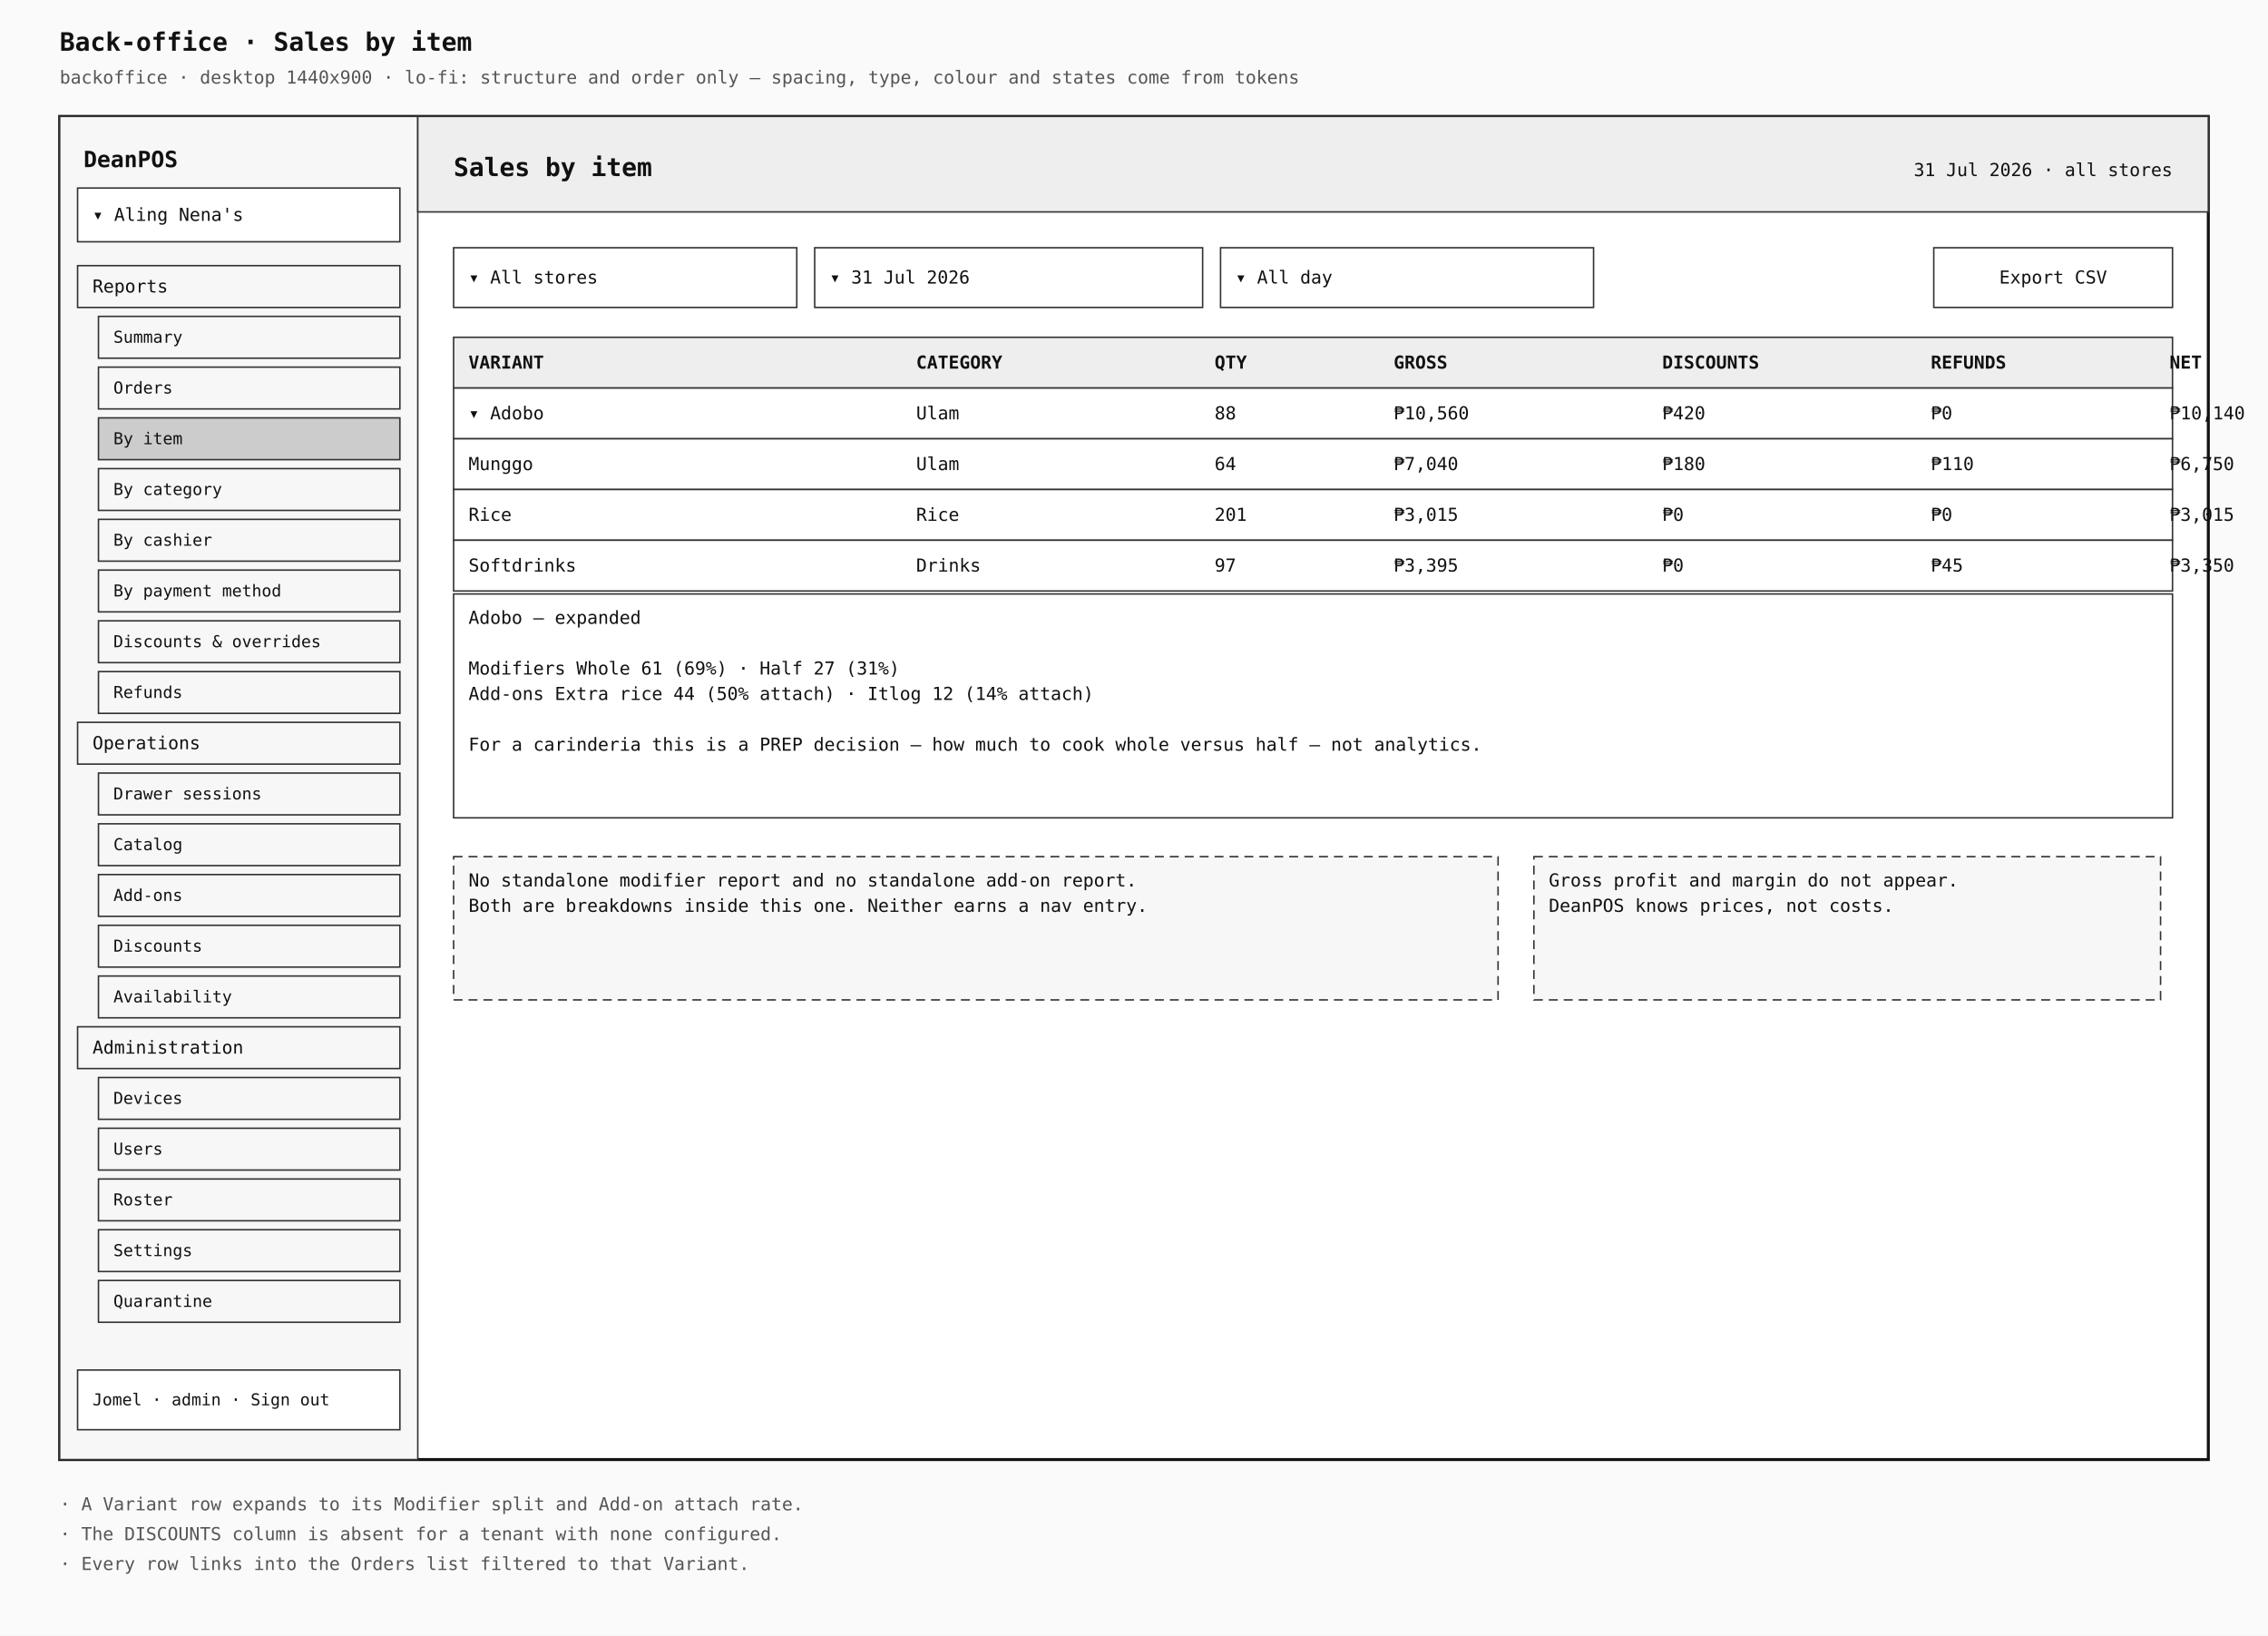
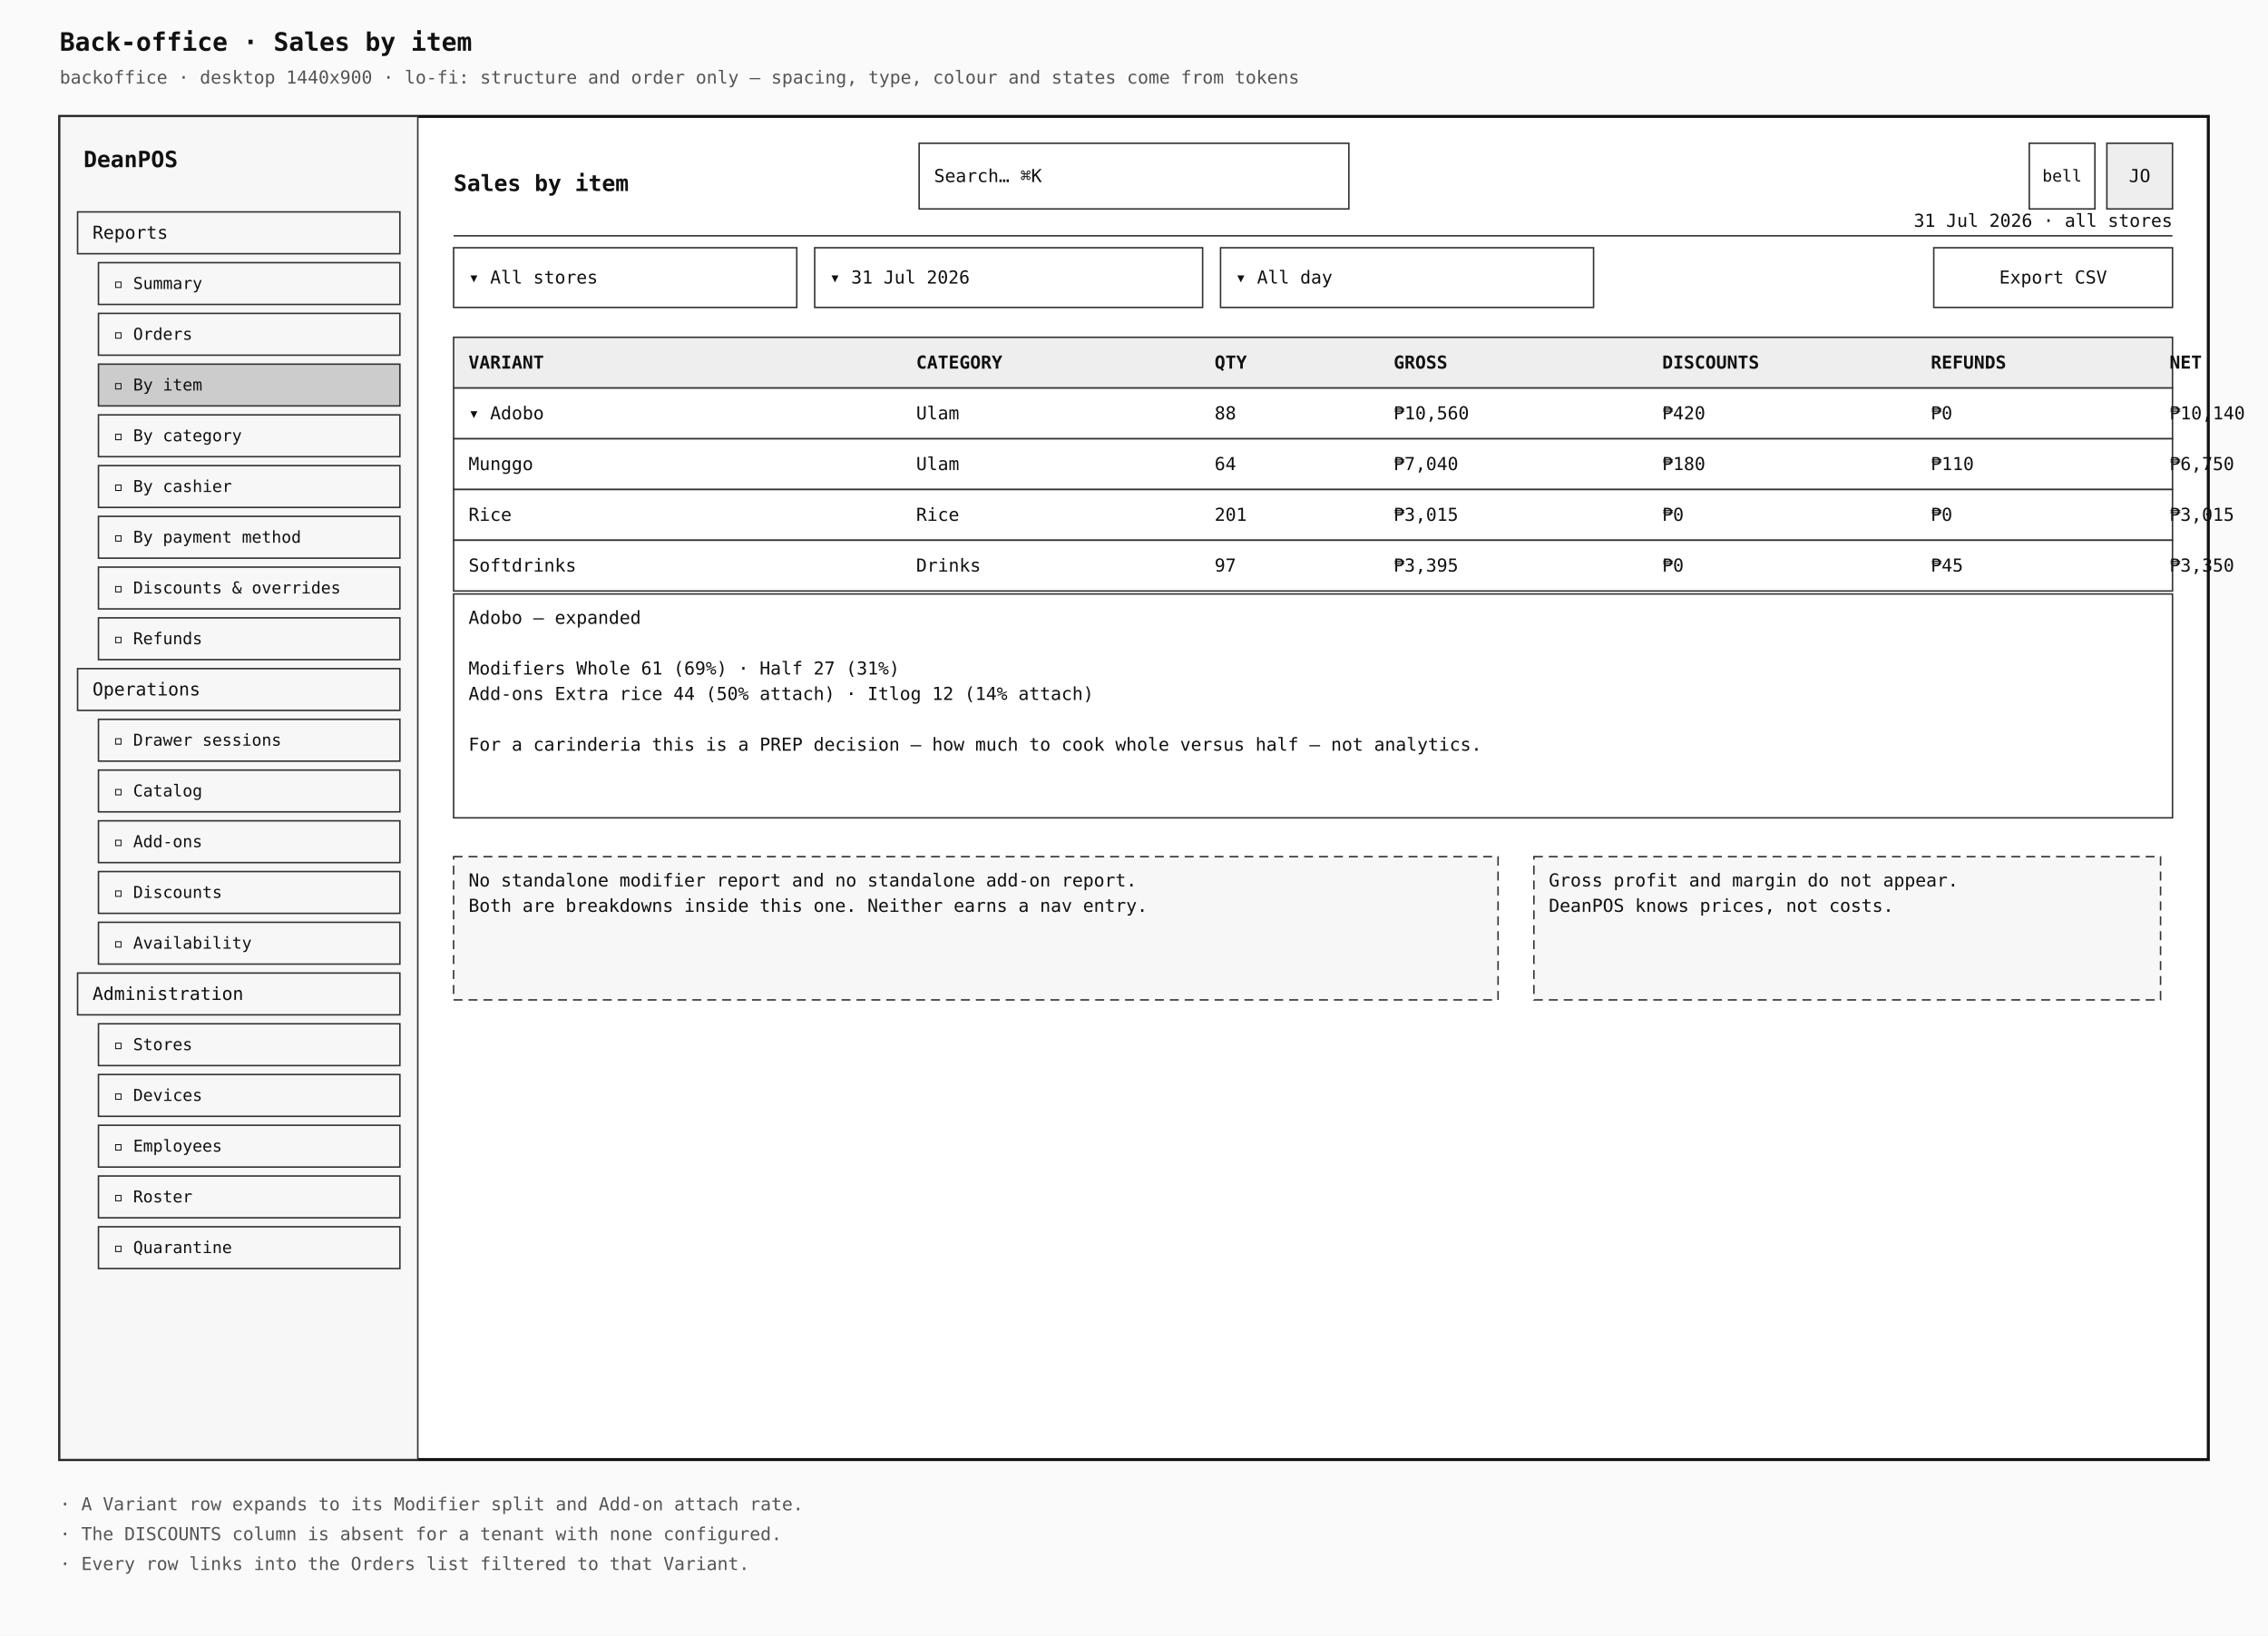
<svg xmlns="http://www.w3.org/2000/svg" width="1520" height="1096" viewBox="0 0 1520 1096" font-family="ui-monospace, SFMono-Regular, Menlo, monospace">
  <rect width="1520" height="1096" fill="#fafafa" />
  <text x="40" y="34" font-size="17" font-weight="bold" fill="#111">Back-office · Sales by item</text>
  <text x="40" y="56" font-size="12" fill="#555">backoffice · desktop 1440x900 · lo-fi: structure and order only — spacing, type, colour and states come from tokens</text>
  <g transform="translate(40,78)">
    <rect x="0" y="0" width="1440" height="900" fill="#ffffff" stroke="#111" stroke-width="2" />
    <rect x="0" y="0" width="240" height="900" rx="0" fill="#f7f7f7" stroke="#333" stroke-width="1" />
    <text x="16" y="34" font-size="15" text-anchor="start" font-weight="bold" fill="#111">DeanPOS</text>
-     <rect x="12" y="48" width="216" height="36" rx="0" fill="#ffffff" stroke="#333" stroke-width="1" />
-     <text x="22" y="70.0" font-size="12" fill="#111">▾  Aling Nena's</text>
-     <rect x="12" y="100" width="216" height="28" rx="0" fill="#f7f7f7" stroke="#333" stroke-width="1" />
-     <text x="22" y="118.0" font-size="12" fill="#111">Reports</text>
-     <rect x="26" y="134" width="202" height="28" rx="0" fill="#f7f7f7" stroke="#333" stroke-width="1" />
-     <text x="36" y="151.667" font-size="11" fill="#111">Summary</text>
-     <rect x="26" y="168" width="202" height="28" rx="0" fill="#f7f7f7" stroke="#333" stroke-width="1" />
-     <text x="36" y="185.667" font-size="11" fill="#111">Orders</text>
-     <rect x="26" y="202" width="202" height="28" rx="0" fill="#cccccc" stroke="#333" stroke-width="1" />
-     <text x="36" y="219.667" font-size="11" fill="#111">By item</text>
-     <rect x="26" y="236" width="202" height="28" rx="0" fill="#f7f7f7" stroke="#333" stroke-width="1" />
-     <text x="36" y="253.667" font-size="11" fill="#111">By category</text>
-     <rect x="26" y="270" width="202" height="28" rx="0" fill="#f7f7f7" stroke="#333" stroke-width="1" />
-     <text x="36" y="287.667" font-size="11" fill="#111">By cashier</text>
-     <rect x="26" y="304" width="202" height="28" rx="0" fill="#f7f7f7" stroke="#333" stroke-width="1" />
-     <text x="36" y="321.667" font-size="11" fill="#111">By payment method</text>
-     <rect x="26" y="338" width="202" height="28" rx="0" fill="#f7f7f7" stroke="#333" stroke-width="1" />
-     <text x="36" y="355.667" font-size="11" fill="#111">Discounts &amp; overrides</text>
-     <rect x="26" y="372" width="202" height="28" rx="0" fill="#f7f7f7" stroke="#333" stroke-width="1" />
-     <text x="36" y="389.667" font-size="11" fill="#111">Refunds</text>
-     <rect x="12" y="406" width="216" height="28" rx="0" fill="#f7f7f7" stroke="#333" stroke-width="1" />
-     <text x="22" y="424.0" font-size="12" fill="#111">Operations</text>
-     <rect x="26" y="440" width="202" height="28" rx="0" fill="#f7f7f7" stroke="#333" stroke-width="1" />
-     <text x="36" y="457.667" font-size="11" fill="#111">Drawer sessions</text>
-     <rect x="26" y="474" width="202" height="28" rx="0" fill="#f7f7f7" stroke="#333" stroke-width="1" />
-     <text x="36" y="491.667" font-size="11" fill="#111">Catalog</text>
-     <rect x="26" y="508" width="202" height="28" rx="0" fill="#f7f7f7" stroke="#333" stroke-width="1" />
-     <text x="36" y="525.667" font-size="11" fill="#111">Add-ons</text>
-     <rect x="26" y="542" width="202" height="28" rx="0" fill="#f7f7f7" stroke="#333" stroke-width="1" />
-     <text x="36" y="559.667" font-size="11" fill="#111">Discounts</text>
-     <rect x="26" y="576" width="202" height="28" rx="0" fill="#f7f7f7" stroke="#333" stroke-width="1" />
-     <text x="36" y="593.667" font-size="11" fill="#111">Availability</text>
-     <rect x="12" y="610" width="216" height="28" rx="0" fill="#f7f7f7" stroke="#333" stroke-width="1" />
-     <text x="22" y="628.0" font-size="12" fill="#111">Administration</text>
-     <rect x="26" y="644" width="202" height="28" rx="0" fill="#f7f7f7" stroke="#333" stroke-width="1" />
-     <text x="36" y="661.667" font-size="11" fill="#111">Devices</text>
-     <rect x="26" y="678" width="202" height="28" rx="0" fill="#f7f7f7" stroke="#333" stroke-width="1" />
-     <text x="36" y="695.667" font-size="11" fill="#111">Users</text>
-     <rect x="26" y="712" width="202" height="28" rx="0" fill="#f7f7f7" stroke="#333" stroke-width="1" />
-     <text x="36" y="729.667" font-size="11" fill="#111">Roster</text>
-     <rect x="26" y="746" width="202" height="28" rx="0" fill="#f7f7f7" stroke="#333" stroke-width="1" />
-     <text x="36" y="763.667" font-size="11" fill="#111">Settings</text>
-     <rect x="26" y="780" width="202" height="28" rx="0" fill="#f7f7f7" stroke="#333" stroke-width="1" />
-     <text x="36" y="797.667" font-size="11" fill="#111">Quarantine</text>
-     <rect x="12" y="840" width="216" height="40" rx="0" fill="#ffffff" stroke="#333" stroke-width="1" />
-     <text x="22" y="863.667" font-size="11" fill="#111">Jomel · admin  ·  Sign out</text>
-     <rect x="240" y="0" width="1200" height="64" rx="0" fill="#eeeeee" stroke="#333" stroke-width="1" />
-     <text x="264" y="40" font-size="17" text-anchor="start" font-weight="bold" fill="#111">Sales by item</text>
-     <text x="1416" y="40" font-size="12" text-anchor="end" font-weight="normal" fill="#111">31 Jul 2026 · all stores</text>
+     <rect x="12" y="64" width="216" height="28" rx="0" fill="#f7f7f7" stroke="#333" stroke-width="1" />
+     <text x="22" y="82.0" font-size="12" fill="#111">Reports</text>
+     <rect x="26" y="98" width="202" height="28" rx="0" fill="#f7f7f7" stroke="#333" stroke-width="1" />
+     <text x="36" y="115.667" font-size="11" fill="#111">▫  Summary</text>
+     <rect x="26" y="132" width="202" height="28" rx="0" fill="#f7f7f7" stroke="#333" stroke-width="1" />
+     <text x="36" y="149.667" font-size="11" fill="#111">▫  Orders</text>
+     <rect x="26" y="166" width="202" height="28" rx="0" fill="#cccccc" stroke="#333" stroke-width="1" />
+     <text x="36" y="183.667" font-size="11" fill="#111">▫  By item</text>
+     <rect x="26" y="200" width="202" height="28" rx="0" fill="#f7f7f7" stroke="#333" stroke-width="1" />
+     <text x="36" y="217.667" font-size="11" fill="#111">▫  By category</text>
+     <rect x="26" y="234" width="202" height="28" rx="0" fill="#f7f7f7" stroke="#333" stroke-width="1" />
+     <text x="36" y="251.667" font-size="11" fill="#111">▫  By cashier</text>
+     <rect x="26" y="268" width="202" height="28" rx="0" fill="#f7f7f7" stroke="#333" stroke-width="1" />
+     <text x="36" y="285.667" font-size="11" fill="#111">▫  By payment method</text>
+     <rect x="26" y="302" width="202" height="28" rx="0" fill="#f7f7f7" stroke="#333" stroke-width="1" />
+     <text x="36" y="319.667" font-size="11" fill="#111">▫  Discounts &amp; overrides</text>
+     <rect x="26" y="336" width="202" height="28" rx="0" fill="#f7f7f7" stroke="#333" stroke-width="1" />
+     <text x="36" y="353.667" font-size="11" fill="#111">▫  Refunds</text>
+     <rect x="12" y="370" width="216" height="28" rx="0" fill="#f7f7f7" stroke="#333" stroke-width="1" />
+     <text x="22" y="388.0" font-size="12" fill="#111">Operations</text>
+     <rect x="26" y="404" width="202" height="28" rx="0" fill="#f7f7f7" stroke="#333" stroke-width="1" />
+     <text x="36" y="421.667" font-size="11" fill="#111">▫  Drawer sessions</text>
+     <rect x="26" y="438" width="202" height="28" rx="0" fill="#f7f7f7" stroke="#333" stroke-width="1" />
+     <text x="36" y="455.667" font-size="11" fill="#111">▫  Catalog</text>
+     <rect x="26" y="472" width="202" height="28" rx="0" fill="#f7f7f7" stroke="#333" stroke-width="1" />
+     <text x="36" y="489.667" font-size="11" fill="#111">▫  Add-ons</text>
+     <rect x="26" y="506" width="202" height="28" rx="0" fill="#f7f7f7" stroke="#333" stroke-width="1" />
+     <text x="36" y="523.667" font-size="11" fill="#111">▫  Discounts</text>
+     <rect x="26" y="540" width="202" height="28" rx="0" fill="#f7f7f7" stroke="#333" stroke-width="1" />
+     <text x="36" y="557.667" font-size="11" fill="#111">▫  Availability</text>
+     <rect x="12" y="574" width="216" height="28" rx="0" fill="#f7f7f7" stroke="#333" stroke-width="1" />
+     <text x="22" y="592.0" font-size="12" fill="#111">Administration</text>
+     <rect x="26" y="608" width="202" height="28" rx="0" fill="#f7f7f7" stroke="#333" stroke-width="1" />
+     <text x="36" y="625.667" font-size="11" fill="#111">▫  Stores</text>
+     <rect x="26" y="642" width="202" height="28" rx="0" fill="#f7f7f7" stroke="#333" stroke-width="1" />
+     <text x="36" y="659.667" font-size="11" fill="#111">▫  Devices</text>
+     <rect x="26" y="676" width="202" height="28" rx="0" fill="#f7f7f7" stroke="#333" stroke-width="1" />
+     <text x="36" y="693.667" font-size="11" fill="#111">▫  Employees</text>
+     <rect x="26" y="710" width="202" height="28" rx="0" fill="#f7f7f7" stroke="#333" stroke-width="1" />
+     <text x="36" y="727.667" font-size="11" fill="#111">▫  Roster</text>
+     <rect x="26" y="744" width="202" height="28" rx="0" fill="#f7f7f7" stroke="#333" stroke-width="1" />
+     <text x="36" y="761.667" font-size="11" fill="#111">▫  Quarantine</text>
+     <text x="264" y="50" font-size="15" text-anchor="start" font-weight="bold" fill="#111">Sales by item</text>
+     <rect x="576.0" y="18" width="288" height="44" rx="0" fill="#ffffff" stroke="#333" stroke-width="1" />
+     <text x="586.0" y="44.0" font-size="12" fill="#111">Search…                          ⌘K</text>
+     <rect x="1320" y="18" width="44" height="44" rx="0" fill="#ffffff" stroke="#333" stroke-width="1" />
+     <text x="1342.0" y="43.667" font-size="11" text-anchor="middle" fill="#111">bell</text>
+     <rect x="1372" y="18" width="44" height="44" rx="0" fill="#eeeeee" stroke="#333" stroke-width="1" />
+     <text x="1394.0" y="44.0" font-size="12" text-anchor="middle" fill="#111">JO</text>
+     <line x1="264" y1="80" x2="1416" y2="80" stroke="#333" />
+     <text x="1416" y="74" font-size="12" text-anchor="end" font-weight="normal" fill="#111">31 Jul 2026 · all stores</text>
    <rect x="264" y="88" width="230" height="40" rx="0" fill="#ffffff" stroke="#333" stroke-width="1" />
    <text x="274" y="112.0" font-size="12" fill="#111">▾  All stores</text>
    <rect x="506" y="88" width="260" height="40" rx="0" fill="#ffffff" stroke="#333" stroke-width="1" />
    <text x="516" y="112.0" font-size="12" fill="#111">▾  31 Jul 2026</text>
    <rect x="778" y="88" width="250" height="40" rx="0" fill="#ffffff" stroke="#333" stroke-width="1" />
    <text x="788" y="112.0" font-size="12" fill="#111">▾  All day</text>
    <rect x="1256" y="88" width="160" height="40" rx="0" fill="#ffffff" stroke="#333" stroke-width="1" />
    <text x="1336.0" y="112.0" font-size="12" text-anchor="middle" fill="#111">Export CSV</text>
    <rect x="264" y="148" width="1152" height="34" rx="0" fill="#eeeeee" stroke="#333" stroke-width="1" />
    <text x="274" y="169.0" font-size="12" text-anchor="start" font-weight="bold" fill="#111">VARIANT</text>
    <text x="574" y="169.0" font-size="12" text-anchor="start" font-weight="bold" fill="#111">CATEGORY</text>
    <text x="774" y="169.0" font-size="12" text-anchor="start" font-weight="bold" fill="#111">QTY</text>
    <text x="894" y="169.0" font-size="12" text-anchor="start" font-weight="bold" fill="#111">GROSS</text>
    <text x="1074" y="169.0" font-size="12" text-anchor="start" font-weight="bold" fill="#111">DISCOUNTS</text>
    <text x="1254" y="169.0" font-size="12" text-anchor="start" font-weight="bold" fill="#111">REFUNDS</text>
    <text x="1414" y="169.0" font-size="12" text-anchor="start" font-weight="bold" fill="#111">NET</text>
    <rect x="264" y="182" width="1152" height="34" rx="0" fill="#ffffff" stroke="#333" stroke-width="1" />
    <text x="274" y="203.0" font-size="12" text-anchor="start" font-weight="normal" fill="#111">▾ Adobo</text>
    <text x="574" y="203.0" font-size="12" text-anchor="start" font-weight="normal" fill="#111">Ulam</text>
    <text x="774" y="203.0" font-size="12" text-anchor="start" font-weight="normal" fill="#111">88</text>
    <text x="894" y="203.0" font-size="12" text-anchor="start" font-weight="normal" fill="#111">₱10,560</text>
    <text x="1074" y="203.0" font-size="12" text-anchor="start" font-weight="normal" fill="#111">₱420</text>
    <text x="1254" y="203.0" font-size="12" text-anchor="start" font-weight="normal" fill="#111">₱0</text>
    <text x="1414" y="203.0" font-size="12" text-anchor="start" font-weight="normal" fill="#111">₱10,140</text>
    <rect x="264" y="216" width="1152" height="34" rx="0" fill="#ffffff" stroke="#333" stroke-width="1" />
    <text x="274" y="237.0" font-size="12" text-anchor="start" font-weight="normal" fill="#111">   Munggo</text>
    <text x="574" y="237.0" font-size="12" text-anchor="start" font-weight="normal" fill="#111">Ulam</text>
    <text x="774" y="237.0" font-size="12" text-anchor="start" font-weight="normal" fill="#111">64</text>
    <text x="894" y="237.0" font-size="12" text-anchor="start" font-weight="normal" fill="#111">₱7,040</text>
    <text x="1074" y="237.0" font-size="12" text-anchor="start" font-weight="normal" fill="#111">₱180</text>
    <text x="1254" y="237.0" font-size="12" text-anchor="start" font-weight="normal" fill="#111">₱110</text>
    <text x="1414" y="237.0" font-size="12" text-anchor="start" font-weight="normal" fill="#111">₱6,750</text>
    <rect x="264" y="250" width="1152" height="34" rx="0" fill="#ffffff" stroke="#333" stroke-width="1" />
    <text x="274" y="271.0" font-size="12" text-anchor="start" font-weight="normal" fill="#111">   Rice</text>
    <text x="574" y="271.0" font-size="12" text-anchor="start" font-weight="normal" fill="#111">Rice</text>
    <text x="774" y="271.0" font-size="12" text-anchor="start" font-weight="normal" fill="#111">201</text>
    <text x="894" y="271.0" font-size="12" text-anchor="start" font-weight="normal" fill="#111">₱3,015</text>
    <text x="1074" y="271.0" font-size="12" text-anchor="start" font-weight="normal" fill="#111">₱0</text>
    <text x="1254" y="271.0" font-size="12" text-anchor="start" font-weight="normal" fill="#111">₱0</text>
    <text x="1414" y="271.0" font-size="12" text-anchor="start" font-weight="normal" fill="#111">₱3,015</text>
    <rect x="264" y="284" width="1152" height="34" rx="0" fill="#ffffff" stroke="#333" stroke-width="1" />
    <text x="274" y="305.0" font-size="12" text-anchor="start" font-weight="normal" fill="#111">   Softdrinks</text>
    <text x="574" y="305.0" font-size="12" text-anchor="start" font-weight="normal" fill="#111">Drinks</text>
    <text x="774" y="305.0" font-size="12" text-anchor="start" font-weight="normal" fill="#111">97</text>
    <text x="894" y="305.0" font-size="12" text-anchor="start" font-weight="normal" fill="#111">₱3,395</text>
    <text x="1074" y="305.0" font-size="12" text-anchor="start" font-weight="normal" fill="#111">₱0</text>
    <text x="1254" y="305.0" font-size="12" text-anchor="start" font-weight="normal" fill="#111">₱45</text>
    <text x="1414" y="305.0" font-size="12" text-anchor="start" font-weight="normal" fill="#111">₱3,350</text>
    <rect x="264" y="320" width="1152" height="150" rx="0" fill="#ffffff" stroke="#333" stroke-width="1" />
    <text x="274" y="340" font-size="12" fill="#111">Adobo — expanded</text>
    <text x="274" y="357" font-size="12" fill="#111" />
    <text x="274" y="374" font-size="12" fill="#111">  Modifiers      Whole 61  (69%)   ·   Half 27  (31%)</text>
    <text x="274" y="391" font-size="12" fill="#111">  Add-ons        Extra rice 44 (50% attach)   ·   Itlog 12 (14% attach)</text>
    <text x="274" y="408" font-size="12" fill="#111" />
    <text x="274" y="425" font-size="12" fill="#111">  For a carinderia this is a PREP decision — how much to cook whole versus half — not analytics.</text>
    <rect x="264" y="496" width="700" height="96" rx="0" fill="#f7f7f7" stroke="#333" stroke-width="1" stroke-dasharray="6 4" />
    <text x="274" y="516" font-size="12" fill="#111">No standalone modifier report and no standalone add-on report.</text>
    <text x="274" y="533" font-size="12" fill="#111">Both are breakdowns inside this one. Neither earns a nav entry.</text>
    <rect x="988" y="496" width="420" height="96" rx="0" fill="#f7f7f7" stroke="#333" stroke-width="1" stroke-dasharray="6 4" />
    <text x="998" y="516" font-size="12" fill="#111">Gross profit and margin do not appear.</text>
    <text x="998" y="533" font-size="12" fill="#111">DeanPOS knows prices, not costs.</text>
    <text x="0" y="934" font-size="12" fill="#555">· A Variant row expands to its Modifier split and Add-on attach rate.</text>
    <text x="0" y="954" font-size="12" fill="#555">· The DISCOUNTS column is absent for a tenant with none configured.</text>
    <text x="0" y="974" font-size="12" fill="#555">· Every row links into the Orders list filtered to that Variant.</text>
  </g>
</svg>
